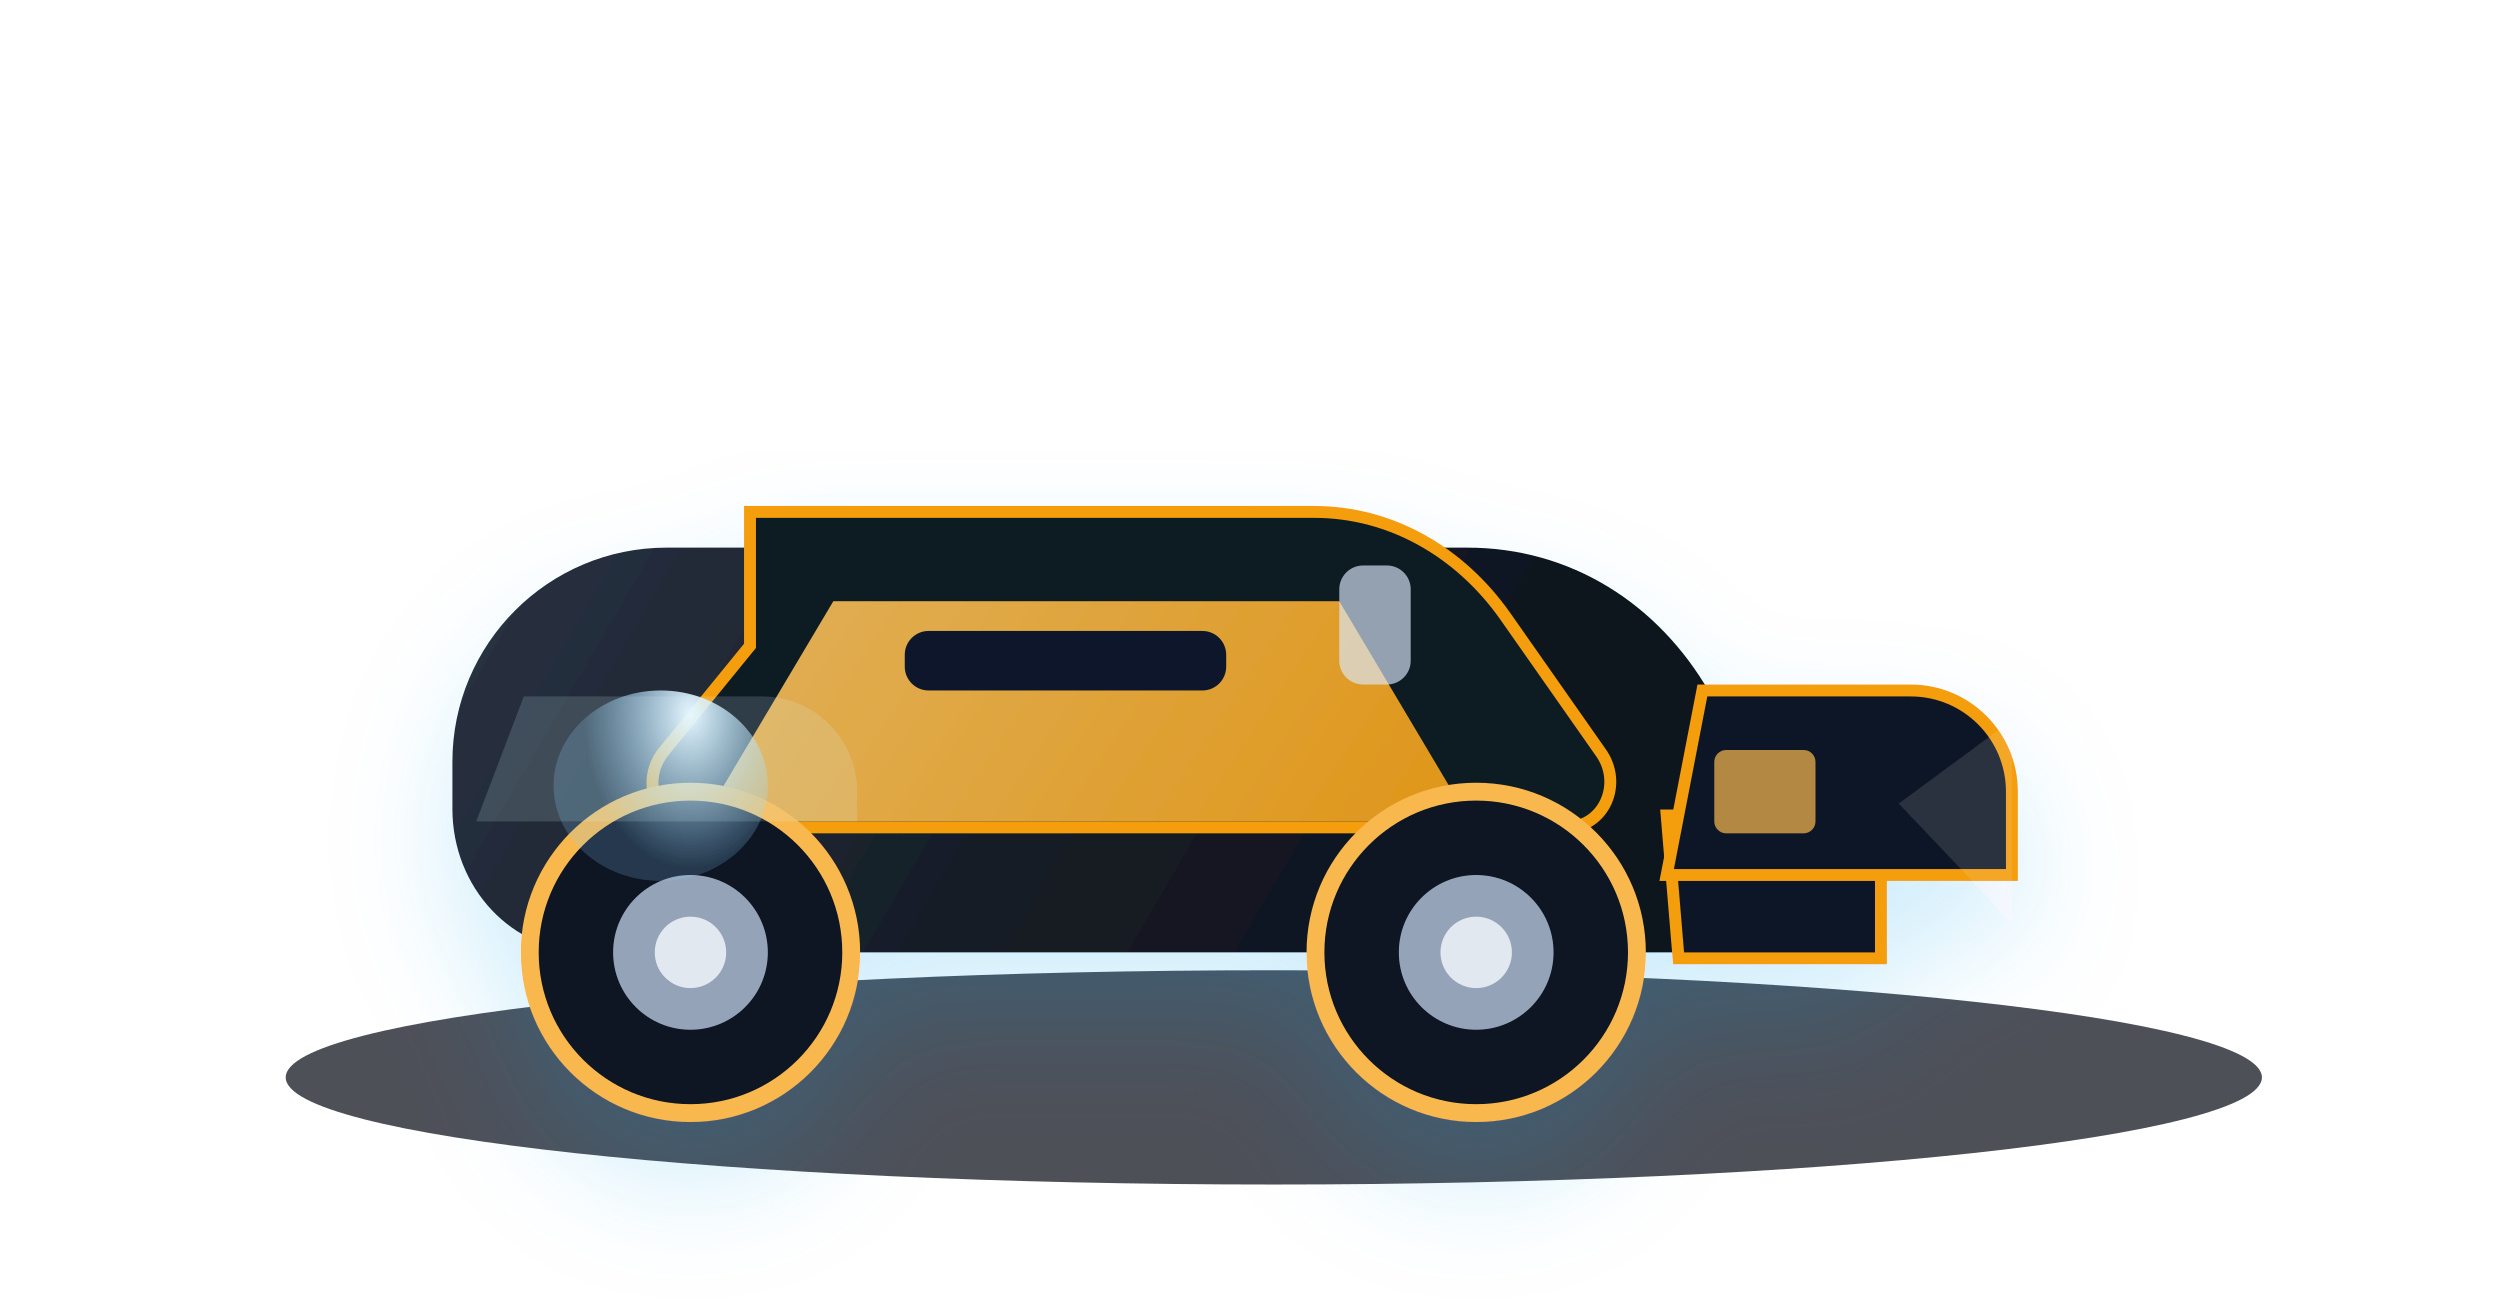
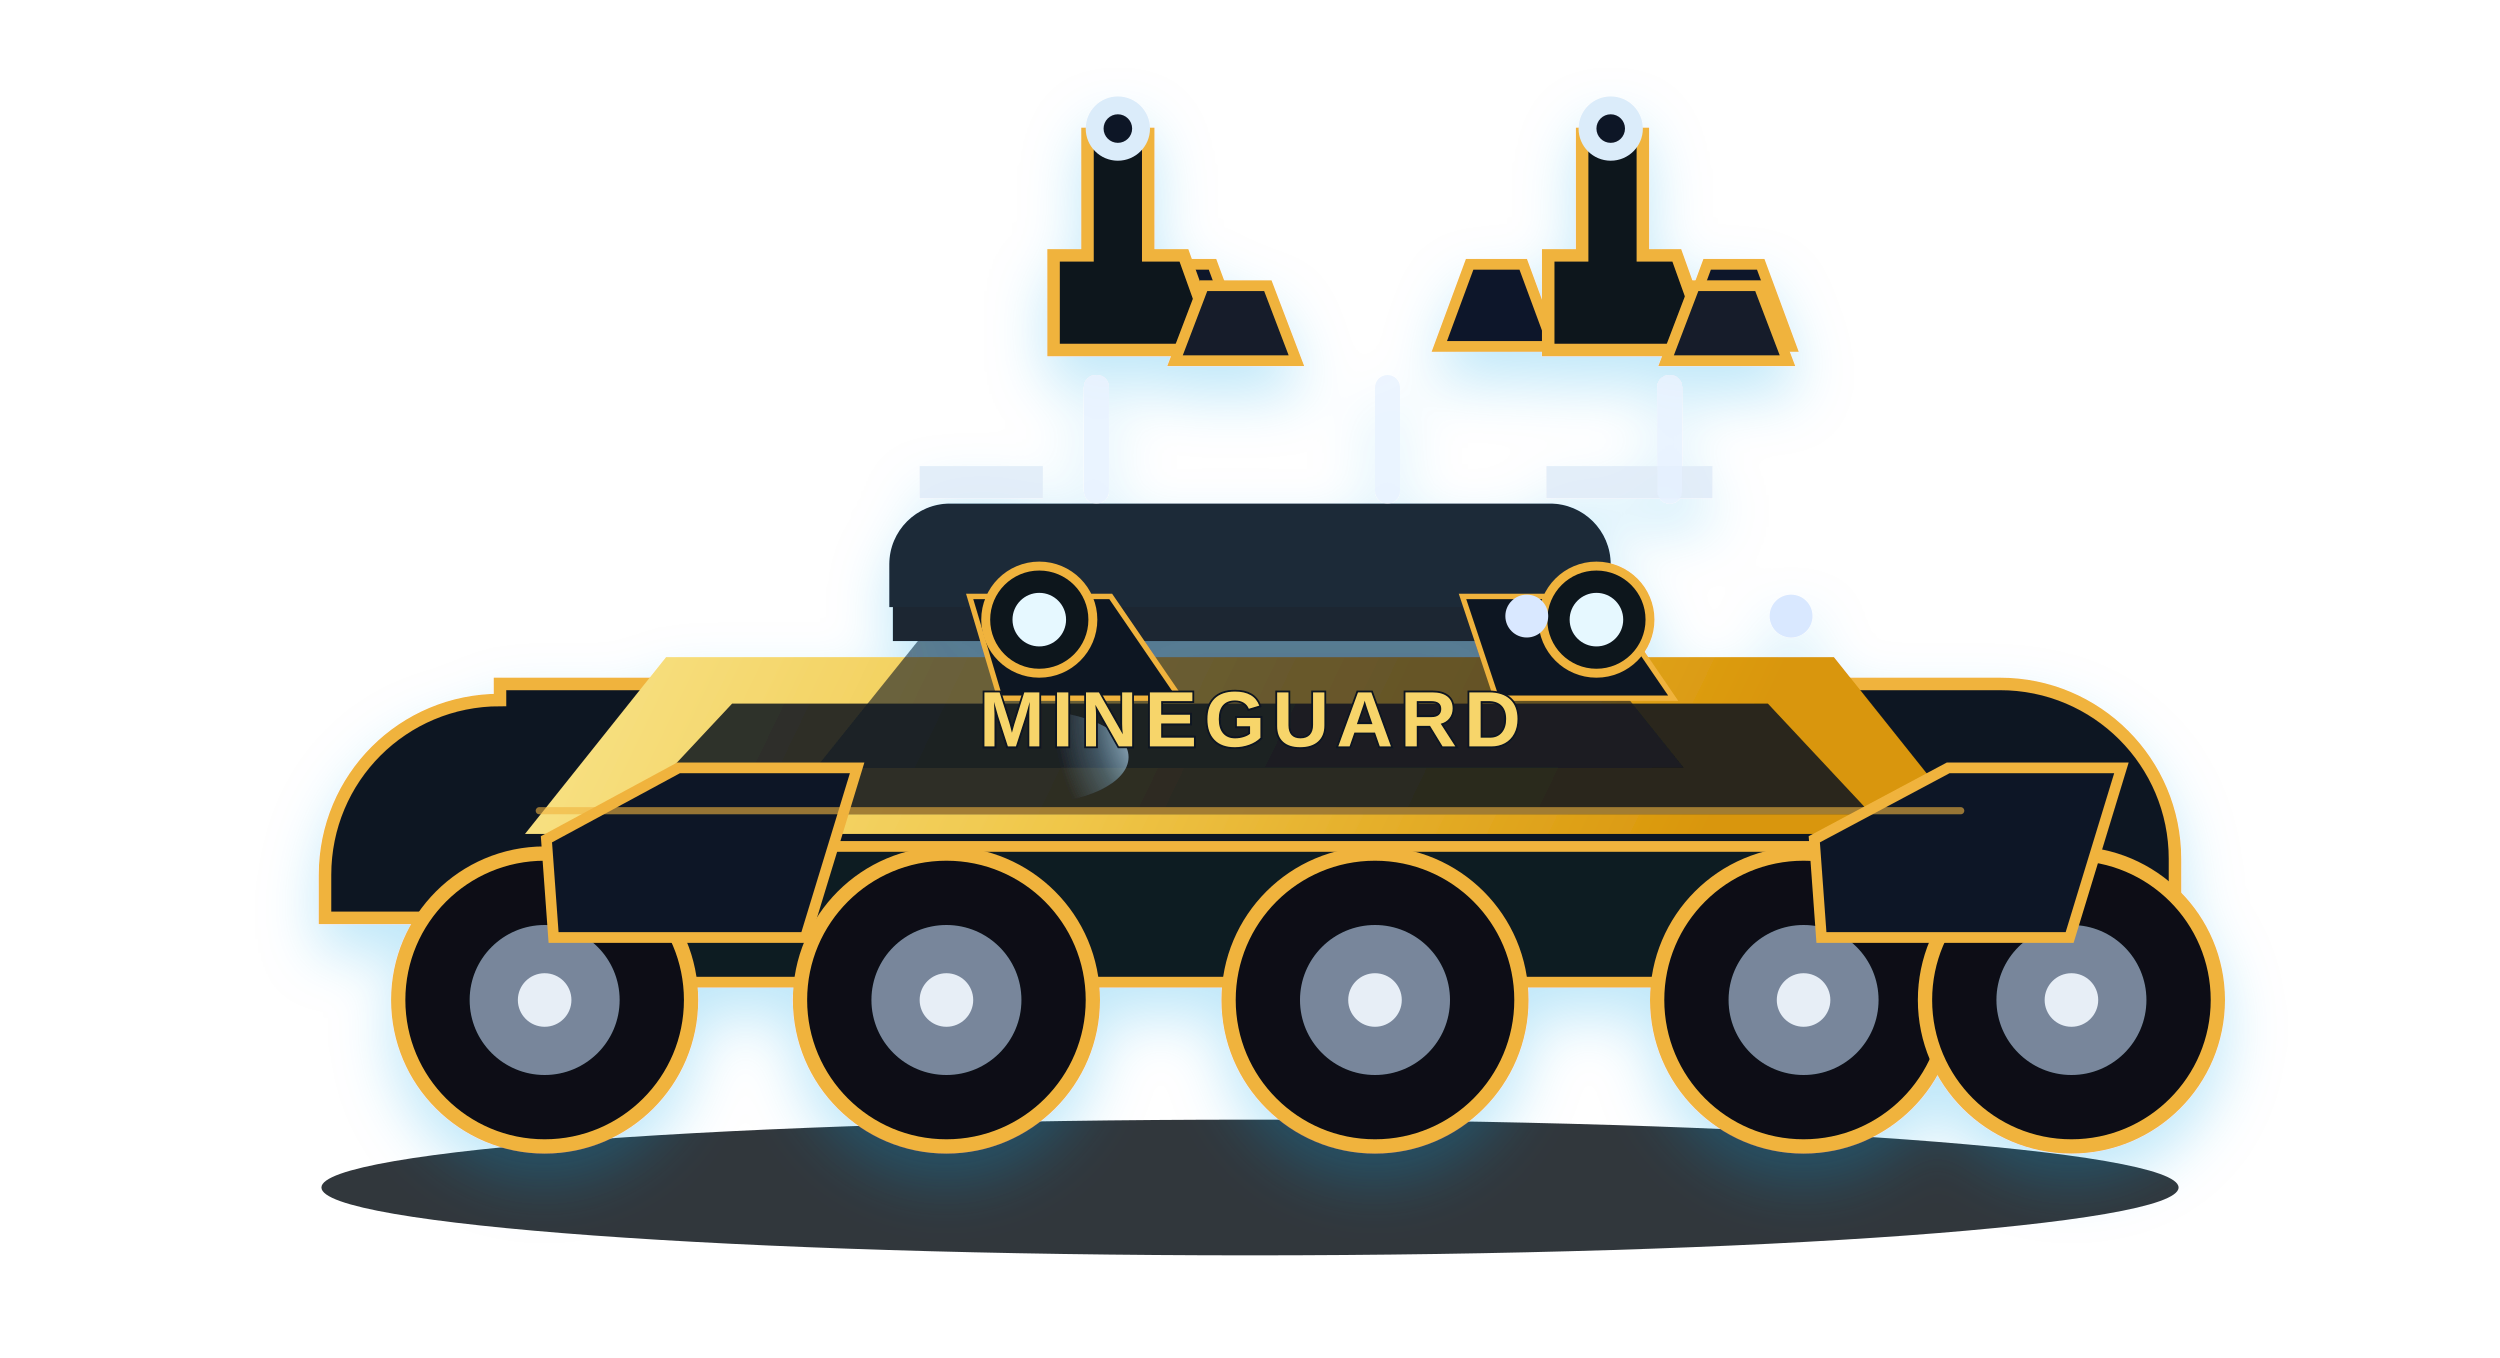
- <svg xmlns="http://www.w3.org/2000/svg" width="420" height="220" viewBox="0 0 420 220" fill="none">
+ <svg xmlns="http://www.w3.org/2000/svg" width="1400" height="760" viewBox="0 0 1400 760" fill="none">
  <defs>
-     <linearGradient id="bodyGrad" x1="80" y1="40" x2="320" y2="180" gradientUnits="userSpaceOnUse">
-       <stop stop-color="#2D3748" />
-       <stop offset="0.5" stop-color="#141B24" />
-       <stop offset="1" stop-color="#090E15" />
+     <linearGradient id="darkBody" x1="240" y1="180" x2="1110" y2="640" gradientUnits="userSpaceOnUse">
+       <stop stop-color="#48515B" />
+       <stop offset="0.2" stop-color="#1F2934" />
+       <stop offset="0.6" stop-color="#0F1722" />
+       <stop offset="1" stop-color="#090D14" />
    </linearGradient>
-     <linearGradient id="accentGrad" x1="120" y1="40" x2="270" y2="140" gradientUnits="userSpaceOnUse">
-       <stop stop-color="#F7C873" />
-       <stop offset="1" stop-color="#F59E0B" />
+     <linearGradient id="yellowBody" x1="390" y1="260" x2="930" y2="520" gradientUnits="userSpaceOnUse">
+       <stop stop-color="#F7E081" />
+       <stop offset="0.45" stop-color="#F0C74A" />
+       <stop offset="1" stop-color="#D9960A" />
    </linearGradient>
-     <radialGradient id="headLight" cx="0" cy="0" r="1" gradientUnits="userSpaceOnUse" gradientTransform="translate(116 120) rotate(90) scale(26 18)">
-       <stop stop-color="#E8F6FF" />
-       <stop offset="1" stop-color="#8AD3FF" stop-opacity="0.2" />
+     <radialGradient id="headGlow" cx="0" cy="0" r="1" gradientUnits="userSpaceOnUse" gradientTransform="translate(660 400) rotate(90) scale(90 70)">
+       <stop stop-color="#FFFFFF" />
+       <stop offset="0.18" stop-color="#EAF7FF" />
+       <stop offset="0.7" stop-color="#9BD9FF" stop-opacity="0.28" />
+       <stop offset="1" stop-color="#9BD9FF" stop-opacity="0" />
    </radialGradient>
-   </defs>
-   <ellipse cx="214" cy="181" rx="166" ry="18" fill="#030712" fill-opacity="0.7" />
-   <g filter="url(#shadow)">
-     <path d="M76 128C76 108.118 92.118 92 112 92H246.5C263.897 92 278.54 101.408 287.111 116.176L302.579 143.493C307.024 151.338 300.617 160 291.948 160H99.106C85.918 160 76 149.067 76 135.879V128Z" fill="url(#bodyGrad)" />
-     <path d="M126 86H220.788C233.746 86 245.328 92.813 252.854 103.481L268.839 126.287C272.744 131.576 269.497 139 263.14 139H116.946C110.556 139 107.416 131.6 111.373 126.44L126 108.5V86Z" fill="#101A23" stroke="#F59E0B" stroke-width="2" />
-     <path d="M140 101H225L247 138H118L140 101Z" fill="url(#accentGrad)" fill-opacity="0.9" />
-     <rect x="152" y="106" width="54" height="10" rx="4" fill="#0F172A" />
-     <circle cx="116" cy="160" r="27" fill="#0B1220" stroke="#F8B84E" stroke-width="3" />
-     <circle cx="248" cy="160" r="27" fill="#0B1220" stroke="#F8B84E" stroke-width="3" />
-     <circle cx="116" cy="160" r="13" fill="#94A3B8" />
-     <circle cx="248" cy="160" r="13" fill="#94A3B8" />
-     <circle cx="116" cy="160" r="6" fill="#E2E8F0" />
-     <circle cx="248" cy="160" r="6" fill="#E2E8F0" />
-     <ellipse cx="111" cy="132" rx="18" ry="16" fill="url(#headLight)" />
-     <path d="M88 117H128C136.837 117 144 124.163 144 133V138H80L88 117Z" fill="#D7F6FF" fill-opacity="0.16" />
-     <path d="M280 137H306C311.523 137 316 141.477 316 147V161H282L280 137Z" fill="#111827" stroke="#F59E0B" stroke-width="2" />
-     <path d="M286 116H321C330.389 116 338 123.611 338 133V147H280L286 116Z" fill="#111827" stroke="#F59E0B" stroke-width="2" />
-     <rect x="288" y="126" width="17" height="14" rx="2" fill="#F8B84E" fill-opacity="0.7" />
-     <rect x="225" y="95" width="12" height="20" rx="4" fill="#DBEAFE" fill-opacity="0.65" />
-     <path d="M319 135L338 121V155L319 135Z" fill="#EDE9FE" fill-opacity="0.12" />
-   </g>
-   <defs>
-     <filter id="shadow" x="-20%" y="-20%" width="140%" height="160%">
-       <feDropShadow dx="0" dy="10" stdDeviation="10" flood-color="#0ea5e9" flood-opacity="0.18" />
+     <filter id="shadow" x="-20%" y="-20%" width="160%" height="180%">
+       <feDropShadow dx="0" dy="16" stdDeviation="16" flood-color="#0EA5E9" flood-opacity="0.25" />
    </filter>
  </defs>
+   <ellipse cx="700" cy="665" rx="520" ry="38" fill="#040B12" fill-opacity="0.82" />
+   <g filter="url(#shadow)">
+     <path d="M305 466C305 430.863 333.863 402 369 402H1031C1066.14 402 1095 430.863 1095 466V487C1095 522.137 1066.14 551 1031 551H369C333.863 551 305 522.137 305 487V466Z" fill="url(#darkBody)" />
+     <path d="M280 383H1120C1174.17 383 1218 426.831 1218 481V514H182V490C182 435.652 225.652 392 280 392V383Z" fill="#111824" stroke="#F0B33E" stroke-width="7" />
+     <path d="M373 368H1027L1106 467H294L373 368Z" fill="url(#yellowBody)" />
+     <path d="M410 394H990L1048 456H352L410 394Z" fill="#0E161F" fill-opacity="0.86" />
+     <path d="M356 474H1044L1124 550H276L356 474Z" fill="#111A22" stroke="#F0B33E" stroke-width="6" />
+     <path d="M526 344H874L943 430H457L526 344Z" fill="#111823" fill-opacity="0.6" />
+     <path d="M540 305H860C879.882 305 896 321.118 896 341V359H500V341C500 321.118 516.118 305 536 305H540Z" fill="#1B2530" />
+     <path d="M532 282H868C886.778 282 902 297.222 902 316V340H498V316C498 297.222 513.222 282 532 282Z" fill="#1E2B38" />
+     <path d="M515 261H584V279H515V261Z" fill="#DDEAF7" fill-opacity="0.8" />
+     <path d="M866 261H959V279H866V261Z" fill="#DDEAF7" fill-opacity="0.8" />
+     <rect x="607" y="210" width="14" height="72" rx="7" fill="#E5F1FF" fill-opacity="0.75" />
+     <rect x="770" y="210" width="14" height="72" rx="7" fill="#E5F1FF" fill-opacity="0.75" />
+     <rect x="928" y="210" width="14" height="72" rx="7" fill="#E5F1FF" fill-opacity="0.75" />
+     <path d="M632 194L648 148H679L696 194H632Z" fill="#0F172A" stroke="#F0B33E" stroke-width="6" />
+     <path d="M806 194L823 148H853L870 194H806Z" fill="#0F172A" stroke="#F0B33E" stroke-width="6" />
+     <path d="M939 194L956 148H986L1003 194H939Z" fill="#0F172A" stroke="#F0B33E" stroke-width="6" />
+     <path d="M590 143H609V75H643V143H663L682 196H590L590 143Z" fill="#0B131B" stroke="#F0B33E" stroke-width="7" />
+     <path d="M867 143H886V75H920V143H939L958 196H867L867 143Z" fill="#0B131B" stroke="#F0B33E" stroke-width="7" />
+     <circle cx="626" cy="72" r="18" fill="#DBECFA" />
+     <circle cx="902" cy="72" r="18" fill="#DBECFA" />
+     <circle cx="626" cy="72" r="8" fill="#111827" />
+     <circle cx="902" cy="72" r="8" fill="#111827" />
+     <path d="M658 202L674 160H710L726 202H658Z" fill="#121D29" stroke="#F0B33E" stroke-width="6" />
+     <path d="M933 202L949 160H985L1001 202H933Z" fill="#121D29" stroke="#F0B33E" stroke-width="6" />
+     <circle cx="305" cy="560" r="82" fill="#090F16" stroke="#F0B33E" stroke-width="8" />
+     <circle cx="305" cy="560" r="42" fill="#78869B" />
+     <circle cx="305" cy="560" r="15" fill="#E7EEF6" />
+     <circle cx="530" cy="560" r="82" fill="#090F16" stroke="#F0B33E" stroke-width="8" />
+     <circle cx="530" cy="560" r="42" fill="#78869B" />
+     <circle cx="530" cy="560" r="15" fill="#E7EEF6" />
+     <circle cx="770" cy="560" r="82" fill="#090F16" stroke="#F0B33E" stroke-width="8" />
+     <circle cx="770" cy="560" r="42" fill="#78869B" />
+     <circle cx="770" cy="560" r="15" fill="#E7EEF6" />
+     <circle cx="1010" cy="560" r="82" fill="#090F16" stroke="#F0B33E" stroke-width="8" />
+     <circle cx="1010" cy="560" r="42" fill="#78869B" />
+     <circle cx="1010" cy="560" r="15" fill="#E7EEF6" />
+     <circle cx="1160" cy="560" r="82" fill="#090F16" stroke="#F0B33E" stroke-width="8" />
+     <circle cx="1160" cy="560" r="42" fill="#78869B" />
+     <circle cx="1160" cy="560" r="15" fill="#E7EEF6" />
+     <path d="M306 470L380 430H480L451 525H310L306 470Z" fill="#101827" stroke="#F0B33E" stroke-width="6" />
+     <path d="M1016 470L1091 430H1188L1159 525H1020L1016 470Z" fill="#101827" stroke="#F0B33E" stroke-width="6" />
+     <path d="M543 334H622L661 391H560L543 334Z" fill="#101821" stroke="#F0B33E" stroke-width="3" />
+     <path d="M819 334H898L937 391H838L819 334Z" fill="#101821" stroke="#F0B33E" stroke-width="3" />
+     <circle cx="582" cy="347" r="30" fill="#0C151D" stroke="#F0B33E" stroke-width="5" />
+     <circle cx="894" cy="347" r="30" fill="#0C151D" stroke="#F0B33E" stroke-width="5" />
+     <circle cx="582" cy="347" r="15" fill="#E6F8FF" />
+     <circle cx="894" cy="347" r="15" fill="#E6F8FF" />
+     <ellipse cx="578" cy="424" rx="54" ry="26" fill="url(#headGlow)" />
+     <ellipse cx="900" cy="424" rx="54" ry="26" fill="url(#headGlow)" />
+     <circle cx="855" cy="345" r="12" fill="#D9E8FF" />
+     <circle cx="1003" cy="345" r="12" fill="#D9E8FF" />
+     <text x="700" y="418" text-anchor="middle" font-size="44" font-family="Arial, sans-serif" font-weight="800" letter-spacing="4" fill="#F7D56B" style="paint-order:stroke; stroke:#0b1220; stroke-width:2;">MINEGUARD</text>
+     <path d="M302 454H1098" stroke="#F0B33E" stroke-width="4" stroke-linecap="round" opacity="0.6" />
+   </g>
</svg>
